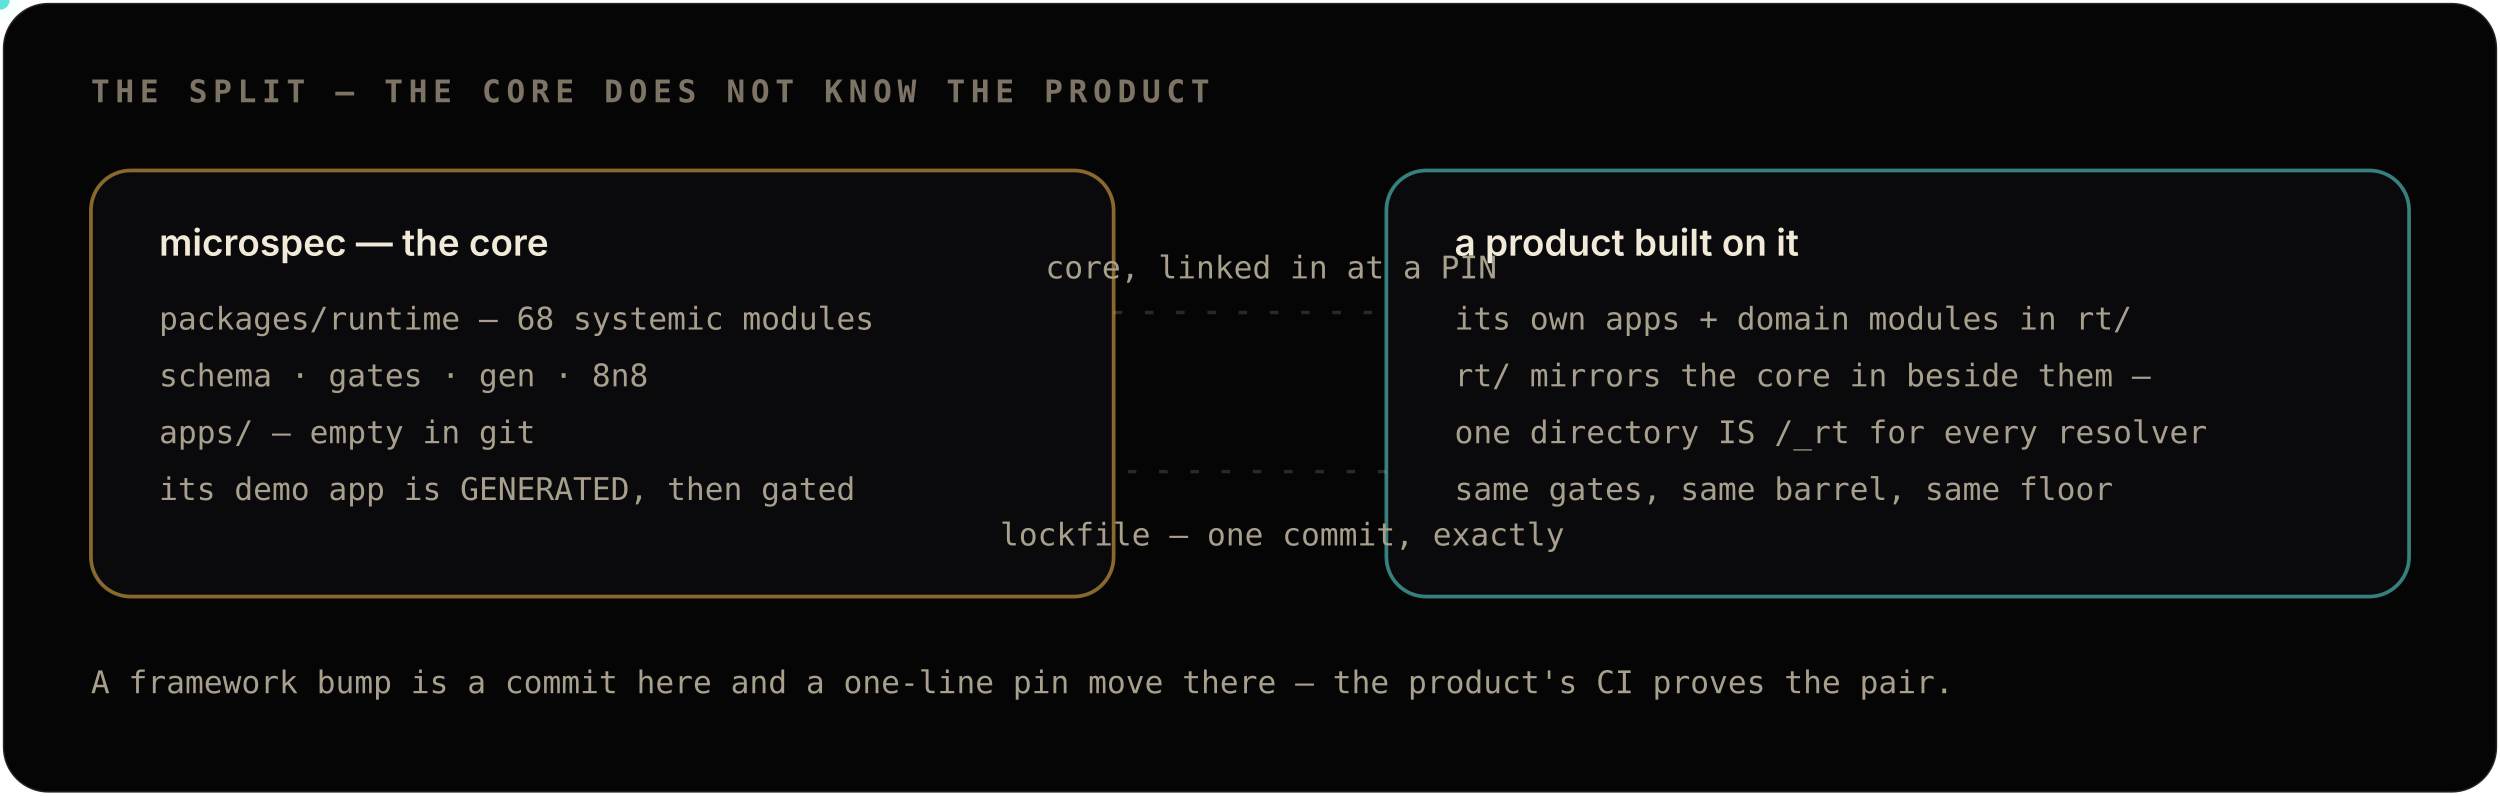
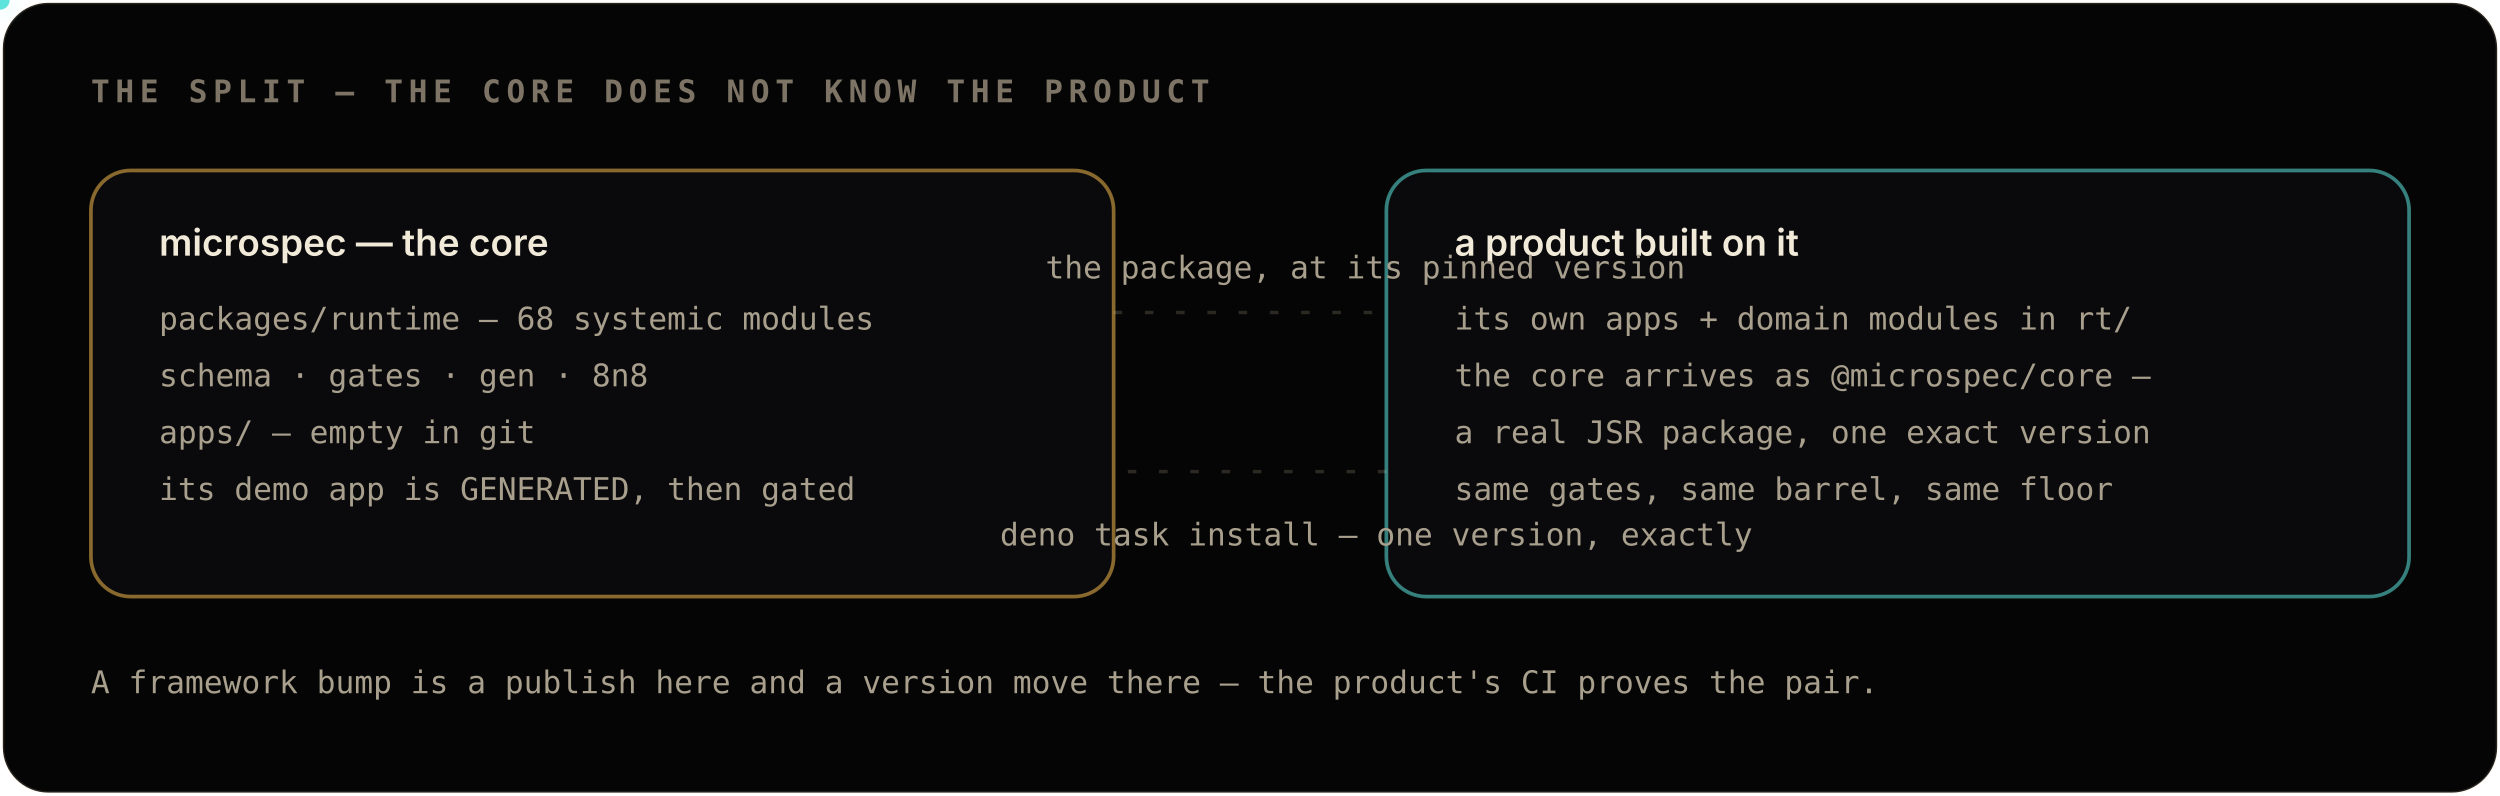
<svg xmlns="http://www.w3.org/2000/svg" viewBox="0 0 880 280" width="880" height="280" role="img" aria-label="The split: the core knows no apps; a product pins the core and mirrors it into rt/ beside its own domain modules.">
  <style>
    .t   { font: 600 13px ui-sans-serif, system-ui, -apple-system, "Segoe UI", sans-serif; fill: #f2ead9; }
    .s   { font: 11px ui-monospace, SFMono-Regular, Menlo, monospace; fill: #a89f8d; }
    .cap { font: 600 11px ui-monospace, SFMono-Regular, Menlo, monospace; fill: #7d7466; letter-spacing: .18em; }
    .lock  { animation: haul 4.6s cubic-bezier(.45,.05,.55,.95) infinite; }
    .mirror{ animation: haulback 4.6s cubic-bezier(.45,.05,.55,.95) 2.3s infinite; opacity: 0; }
    @keyframes haul     { 0% { offset-distance: 0%; opacity: 0 } 8% { opacity: 1 } 90% { opacity: 1 } 100% { offset-distance: 100%; opacity: 0 } }
    @keyframes haulback { 0% { offset-distance: 0%; opacity: 0 } 8% { opacity: 1 } 90% { opacity: 1 } 100% { offset-distance: 100%; opacity: 0 } }
    .w { fill: none; stroke: rgba(255,232,196,.16); stroke-width: 1.2; stroke-dasharray: 3 8; animation: drift 3s linear infinite; }
    @keyframes drift { to { stroke-dashoffset: -110; } }
    @media (prefers-reduced-motion: reduce) { .lock, .mirror { animation: none; display: none; } .w { animation: none; } }
  </style>
  <defs>
    <filter id="g3" x="-60%" y="-60%" width="220%" height="220%">
      <feGaussianBlur stdDeviation="3.5" result="b" />
      <feMerge>
        <feMergeNode in="b" />
        <feMergeNode in="SourceGraphic" />
      </feMerge>
    </filter>
  </defs>
  <rect x="1" y="1" width="878" height="278" rx="16" fill="#050505" stroke="rgba(255,232,196,.14)" />
  <text class="cap" x="32" y="36">THE SPLIT — THE CORE DOES NOT KNOW THE PRODUCT</text>
  <rect x="32" y="60" width="360" height="150" rx="14" fill="#0A0A0D" stroke="rgba(242,184,75,.55)" stroke-width="1.3" />
  <text class="t" x="56" y="90">microspec — the core</text>
  <text class="s" x="56" y="116">packages/runtime — 68 systemic modules</text>
  <text class="s" x="56" y="136">schema · gates · gen · 8n8</text>
  <text class="s" x="56" y="156">apps/ — empty in git</text>
  <text class="s" x="56" y="176" fill="#F2B84B">its demo app is GENERATED, then gated</text>
  <rect x="488" y="60" width="360" height="150" rx="14" fill="#0A0A0D" stroke="rgba(92,228,220,.55)" stroke-width="1.3" />
  <text class="t" x="512" y="90">a product built on it</text>
  <text class="s" x="512" y="116">its own apps + domain modules in rt/</text>
-   <text class="s" x="512" y="136">rt/ mirrors the core in beside them —</text>
-   <text class="s" x="512" y="156">one directory IS /_rt for every resolver</text>
+   <text class="s" x="512" y="136">the core arrives as @microspec/core —</text>
+   <text class="s" x="512" y="156">a real JSR package, one exact version</text>
  <text class="s" x="512" y="176" fill="#5CE4DC">same gates, same barrel, same floor</text>
  <path class="w" d="M392 110 L488 110" />
  <path class="w" d="M488 166 L392 166" />
  <circle class="lock" r="3.4" fill="#5CE4DC" filter="url(#g3)" style="offset-path: path('M488 166 L392 166');" />
  <circle class="mirror" r="3.4" fill="#FFE8C4" filter="url(#g3)" style="offset-path: path('M392 110 L488 110');" />
-   <text class="s" x="368" y="98" fill="#7d7466">core, linked in at a PIN</text>
-   <text class="s" x="352" y="192" fill="#7d7466">lockfile — one commit, exactly</text>
-   <text class="s" x="32" y="244" fill="#7d7466">A framework bump is a commit here and a one-line pin move there — the product's CI proves the pair.</text>
+   <text class="s" x="368" y="98" fill="#7d7466">the package, at its pinned version</text>
+   <text class="s" x="352" y="192" fill="#7d7466">deno task install — one version, exactly</text>
+   <text class="s" x="32" y="244" fill="#7d7466">A framework bump is a publish here and a version move there — the product's CI proves the pair.</text>
</svg>
